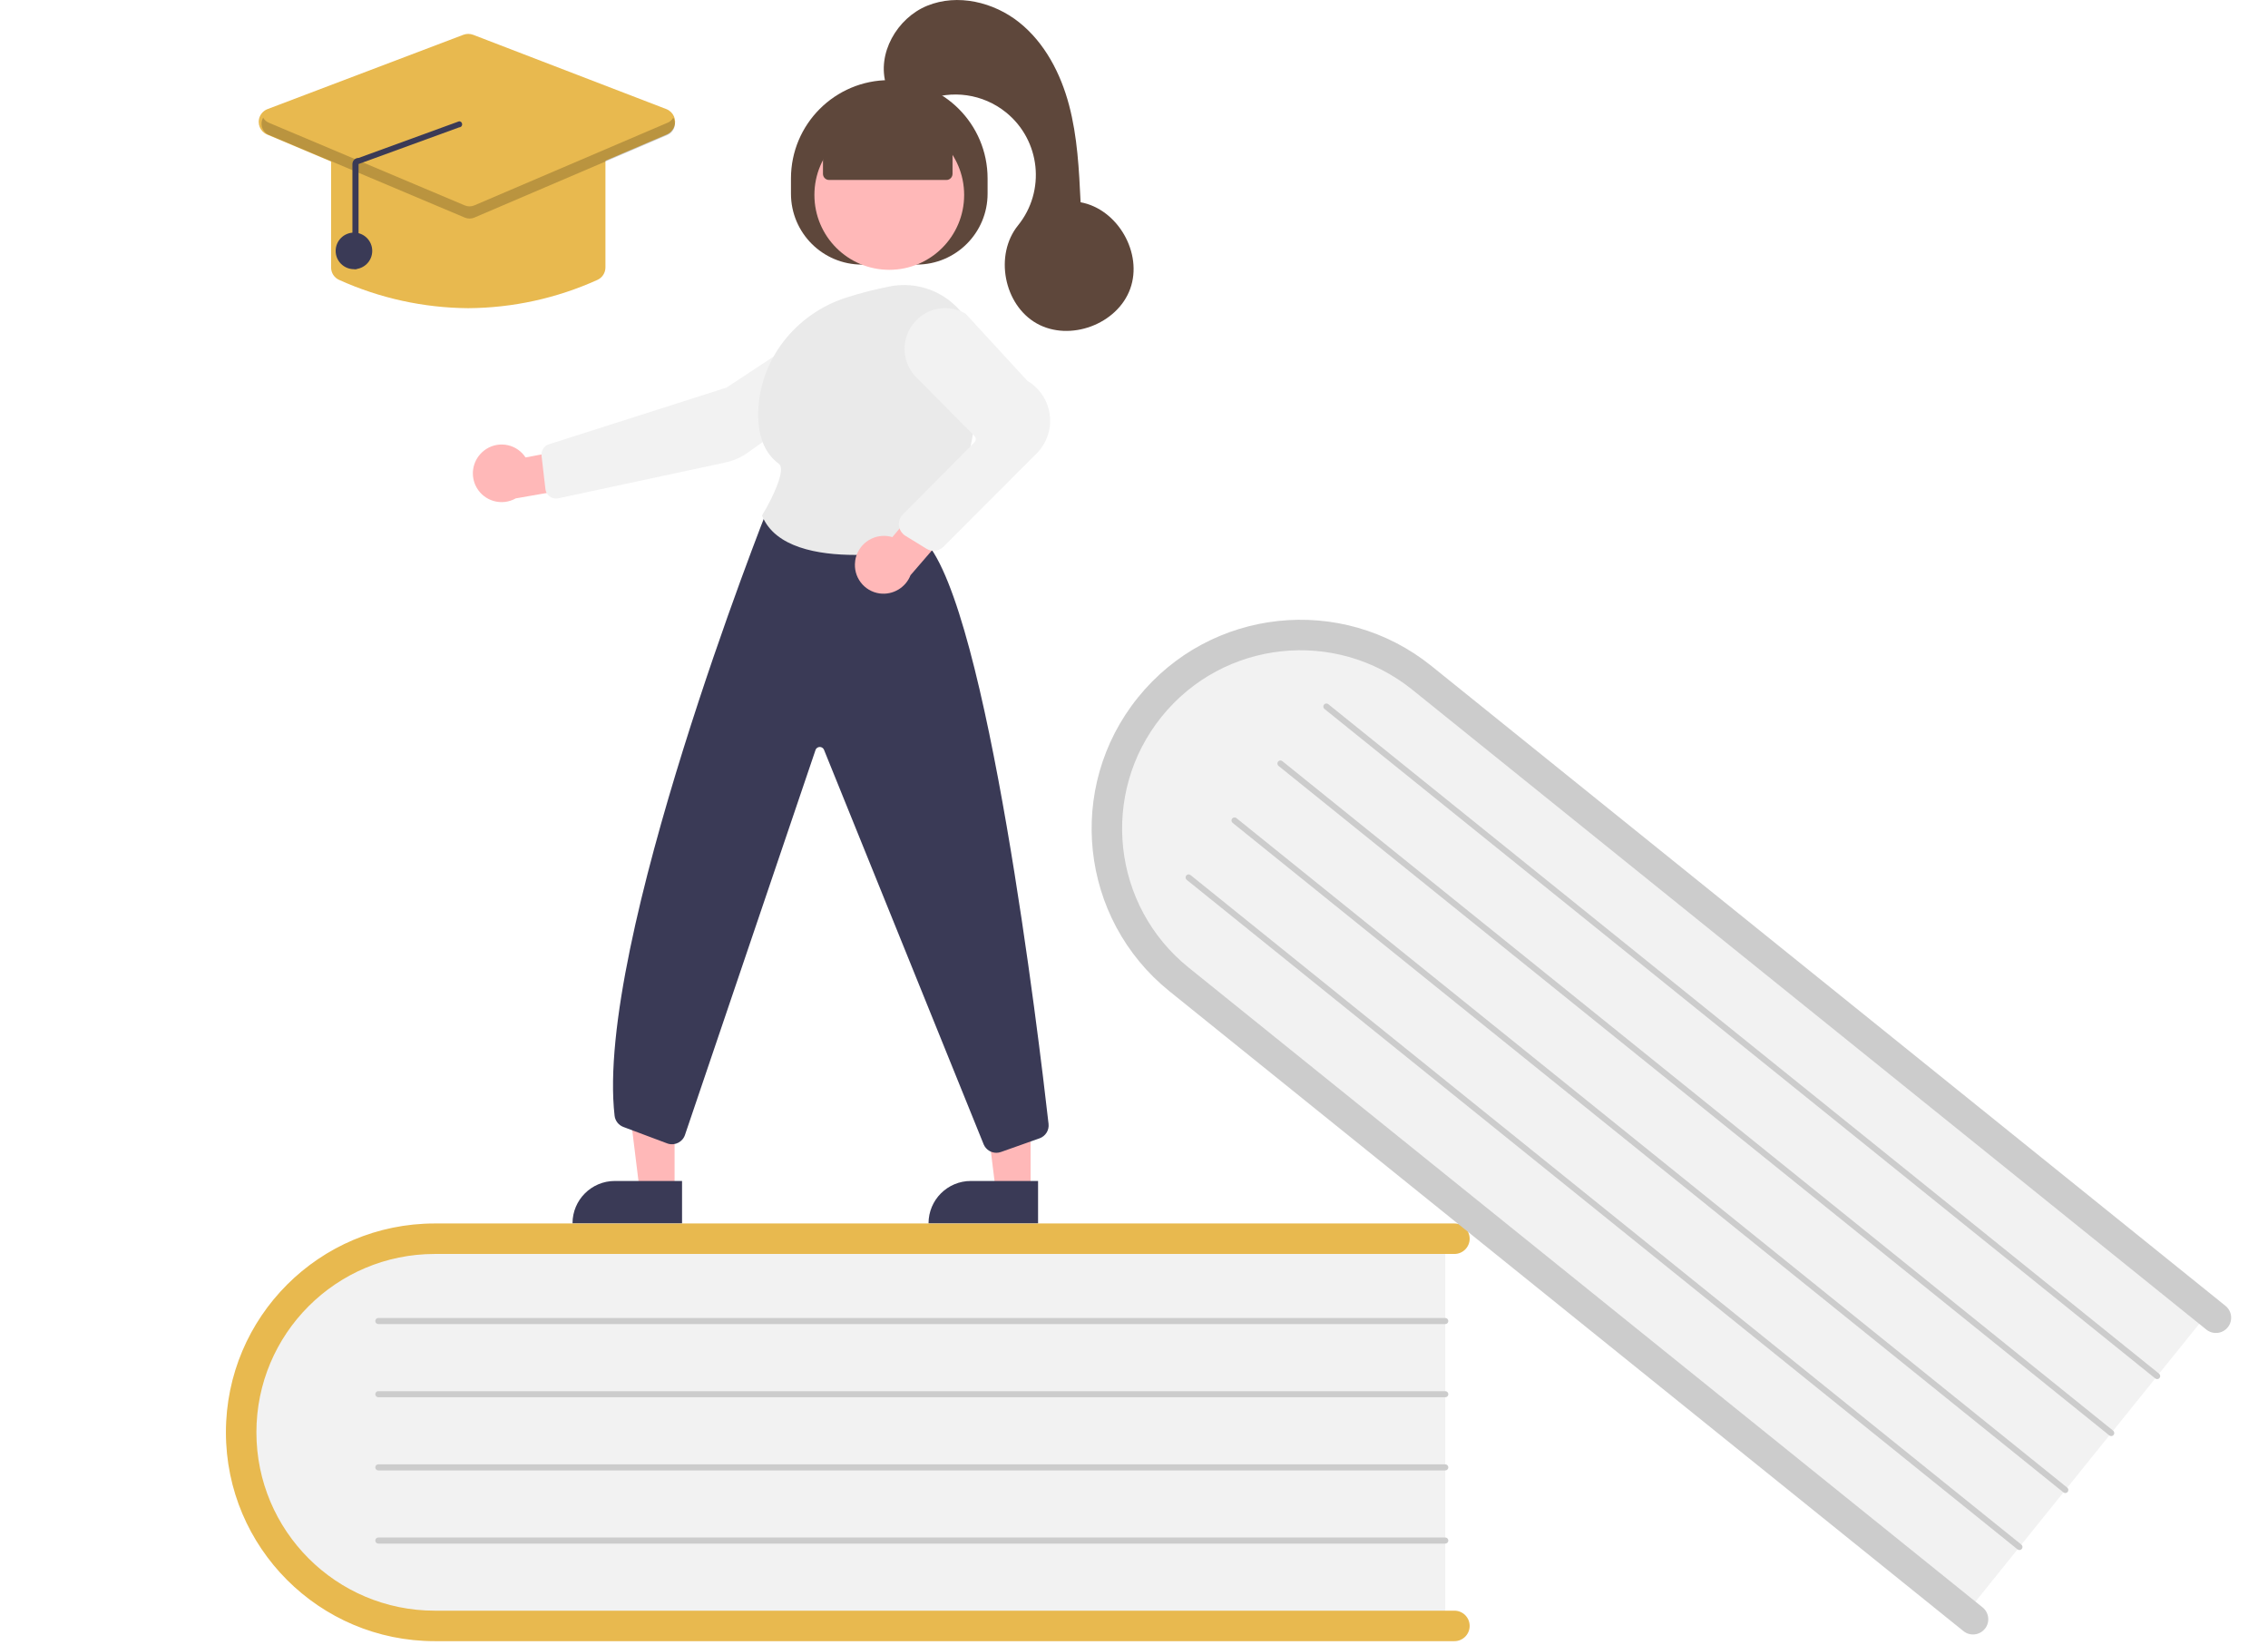
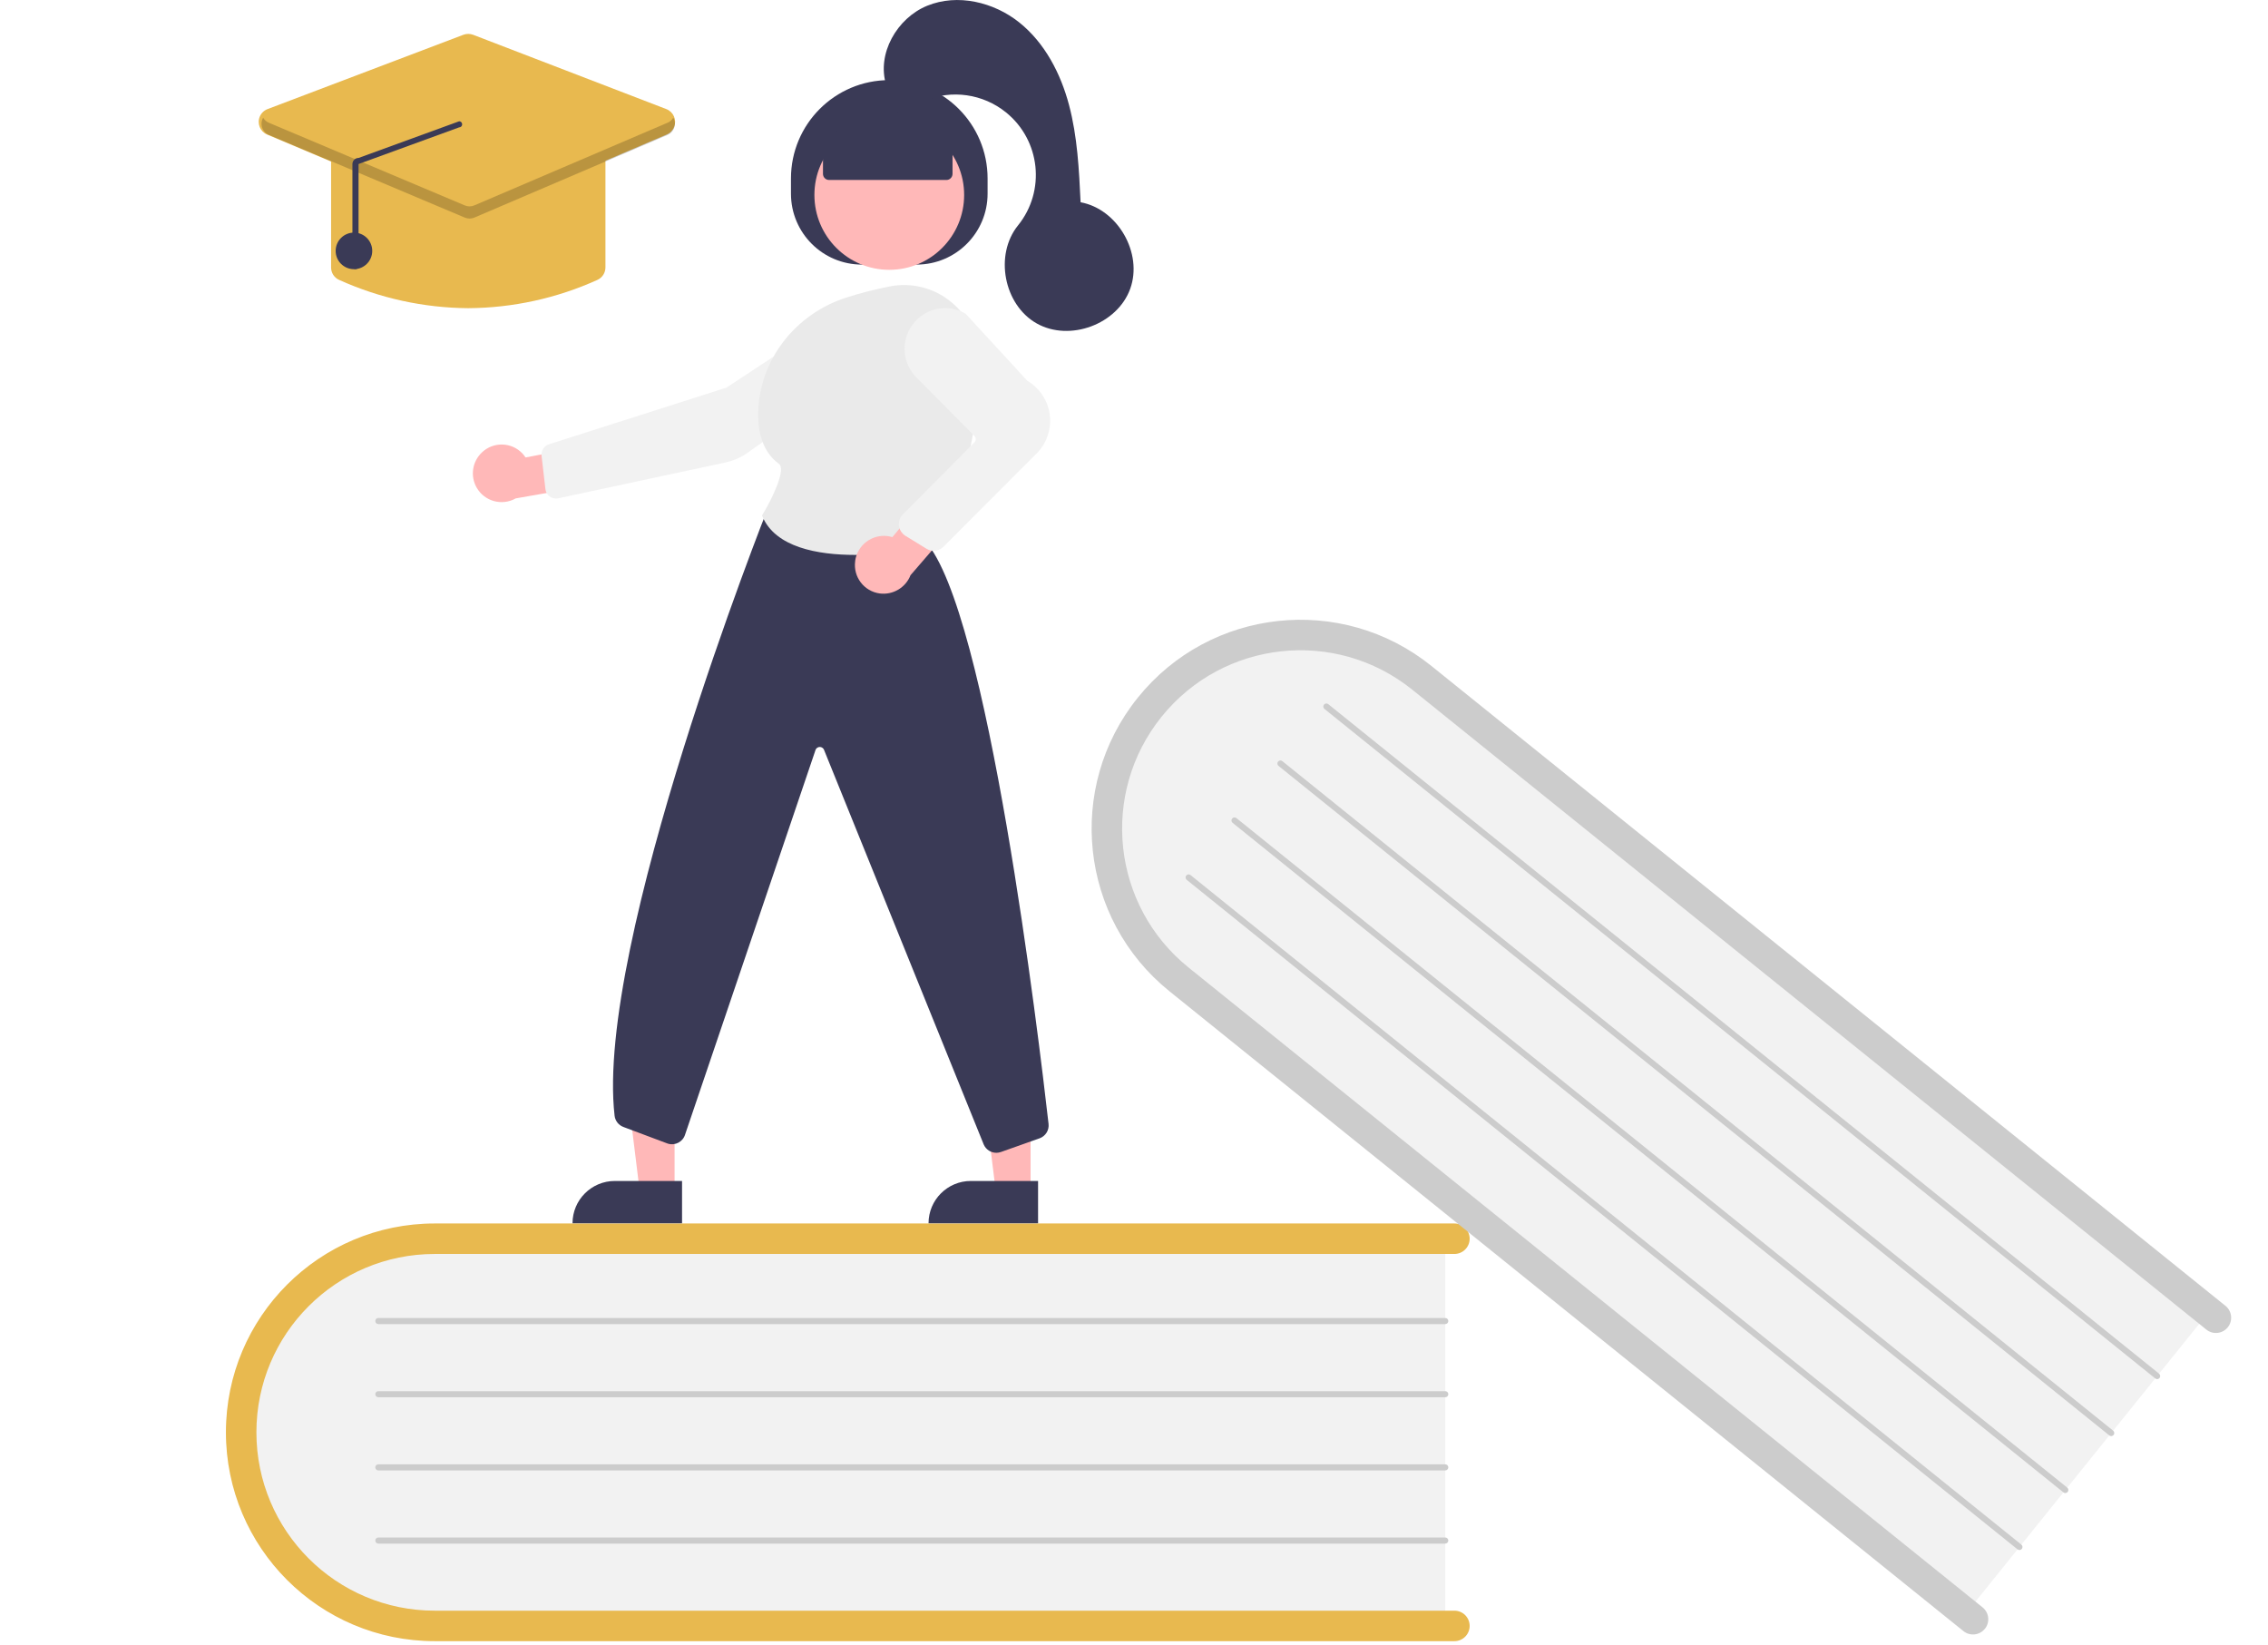
<svg xmlns="http://www.w3.org/2000/svg" id="Camada_1" version="1.1" viewBox="0 0 744 539.29">
  <defs>
    <style>
      .st0 {
        isolation: isolate;
        opacity: .2;
      }

      .st1 {
        fill: #eaeaea;
      }

      .st2 {
        fill: #ccc;
      }

      .st3 {
        fill: #e8b94f;
      }

      .st4 {
        fill: #ffb8b8;
      }

      .st5 {
-         fill: #5e473b;
+         fill: #f2f2f2;
      }

      .st6 {
-         fill: #f2f2f2;
-       }
- 
-       .st7 {
        fill: #3a3a56;
      }
    </style>
  </defs>
-   <path class="st6" d="M474.11,404.29v130H148.42c-37.11,0-67.3-29.16-67.3-65s30.19-65,67.3-65h325.7-.01Z" />
+   <path class="st5" d="M474.11,404.29v130H148.42c-37.11,0-67.3-29.16-67.3-65s30.19-65,67.3-65h325.7-.01Z" />
  <path class="st3" d="M482.11,533.29c0,2.76-2.24,5-5,5H142.61c-37.83,0-68.5-30.67-68.5-68.5s30.67-68.5,68.5-68.5h334.5c2.76,0,5,2.24,5,5s-2.24,5-5,5H142.61c-32.31,0-58.5,26.19-58.5,58.5s26.19,58.5,58.5,58.5h334.5c2.76,0,5,2.24,5,5Z" />
  <path class="st2" d="M474.11,434.29H124.11c-.55,0-1-.45-1-1s.45-1,1-1h350c.55,0,1,.45,1,1s-.45,1-1,1Z" />
  <path class="st2" d="M474.11,458.29H124.11c-.55,0-1-.45-1-1s.45-1,1-1h350c.55,0,1,.45,1,1s-.45,1-1,1Z" />
  <path class="st2" d="M474.11,482.29H124.11c-.55,0-1-.45-1-1s.45-1,1-1h350c.55,0,1,.45,1,1s-.45,1-1,1Z" />
  <path class="st2" d="M474.11,506.29H124.11c-.55,0-1-.45-1-1s.45-1,1-1h350c.55,0,1,.45,1,1s-.45,1-1,1Z" />
-   <path class="st6" d="M725.83,428.76l-81.56,101.23-253.62-204.35c-28.9-23.28-34.11-64.93-11.62-92.84s64.29-31.67,93.19-8.39l253.62,204.35h-.01Z" />
+   <path class="st5" d="M725.83,428.76l-81.56,101.23-253.62-204.35c-28.9-23.28-34.11-64.93-11.62-92.84s64.29-31.67,93.19-8.39l253.62,204.35h-.01Z" />
  <path class="st2" d="M651.12,534.23c-1.73,2.15-4.88,2.49-7.03.76l-260.47-209.87c-29.46-23.74-34.09-66.86-10.35-96.32,23.74-29.45,66.85-34.09,96.31-10.36l260.47,209.87c2.15,1.73,2.49,4.88.76,7.03s-4.88,2.49-7.03.76h0l-260.47-209.87c-25.16-20.27-61.99-16.31-82.26,8.85-20.27,25.16-16.31,61.99,8.85,82.26l260.47,209.87c2.15,1.73,2.49,4.88.76,7.03h0Z" />
  <path class="st2" d="M707.01,452.12l-272.54-219.6c-.43-.35-.5-.98-.15-1.41.35-.43.98-.5,1.41-.15h0l272.54,219.6c.43.35.5.98.15,1.41s-.98.5-1.41.15h0Z" />
  <path class="st2" d="M691.95,470.81l-272.54-219.6c-.43-.35-.5-.98-.15-1.41.35-.43.97-.5,1.4-.15l272.54,219.6c.43.35.5.98.15,1.41s-.98.5-1.41.15h0Z" />
  <path class="st2" d="M676.89,489.49l-272.54-219.6c-.43-.35-.5-.98-.15-1.41s.97-.5,1.4-.15l272.54,219.6c.43.35.5.98.15,1.41s-.98.5-1.41.15h0Z" />
  <path class="st2" d="M661.83,508.18l-272.54-219.6c-.43-.35-.5-.98-.15-1.41s.98-.5,1.41-.15h0l272.54,219.6c.43.35.5.98.15,1.41s-.98.5-1.41.15h0Z" />
  <polygon class="st4" points="338.08 390.62 326.65 390.62 321.21 346.52 338.08 346.53 338.08 390.62" />
-   <path class="st7" d="M318.48,387.35h22.05v13.88h-35.93c0-7.67,6.22-13.88,13.88-13.88h0Z" />
+   <path class="st6" d="M318.48,387.35h22.05v13.88h-35.93c0-7.67,6.22-13.88,13.88-13.88h0Z" />
  <polygon class="st4" points="221.29 390.62 209.85 390.62 204.42 346.52 221.29 346.53 221.29 390.62" />
-   <path class="st7" d="M201.69,387.35h22.05v13.88h-35.93c0-7.67,6.22-13.88,13.88-13.88h0Z" />
-   <path class="st5" d="M259.47,63.53v-5c0-17.81,14.44-32.25,32.25-32.25h0c17.81,0,32.25,14.44,32.25,32.25h0v5c0,12.84-10.41,23.25-23.25,23.25h-18c-12.84,0-23.25-10.41-23.25-23.25h0Z" />
+   <path class="st6" d="M201.69,387.35h22.05v13.88h-35.93c0-7.67,6.22-13.88,13.88-13.88h0Z" />
+   <path class="st6" d="M259.47,63.53v-5c0-17.81,14.44-32.25,32.25-32.25h0c17.81,0,32.25,14.44,32.25,32.25h0v5c0,12.84-10.41,23.25-23.25,23.25h-18c-12.84,0-23.25-10.41-23.25-23.25h0Z" />
  <circle class="st4" cx="291.72" cy="63.94" r="24.56" />
  <path class="st4" d="M406.49,196.12" />
  <path class="st4" d="M158.12,148.36c3.77-3.56,9.7-3.39,13.26.38.38.4.72.84,1.02,1.3l21.05-3.98,5.54,12.2-29.81,5.21c-4.53,2.56-10.28.96-12.84-3.57-2.14-3.79-1.41-8.56,1.78-11.53h0Z" />
-   <path class="st6" d="M272.57,103.97l.28.42-34.53,22.74-58.26,18.6c-1.59.51-2.6,2.08-2.41,3.74l1.27,10.95c.22,1.92,1.96,3.3,3.88,3.07.11,0,.22-.03.33-.05l54.83-11.75c2.65-.57,5.16-1.67,7.37-3.25l38.79-27.6c2.86-2.05,4.44-5.44,4.16-8.95-.45-5.49-5.27-9.57-10.76-9.12-1.67.14-3.27.69-4.67,1.61l-.28-.42h0Z" />
-   <path class="st7" d="M326.85,378.11c-1.79,0-3.42-1.06-4.14-2.7l-52.41-129.5c-.33-.76-1.21-1.11-1.97-.78-.4.17-.71.52-.83.93l-42.76,126.07c-.73,2.38-3.25,3.71-5.63,2.98-.09-.03-.17-.06-.26-.09l-14.34-5.38c-1.59-.59-2.71-2.02-2.9-3.7-6.45-56.19,49.8-198.03,50.37-199.46l.16-.39,51.28,11.34.11.12c20.46,22.32,37.27,163.08,40.44,191.07.24,2.08-.99,4.05-2.97,4.75l-12.66,4.48c-.48.17-.98.26-1.49.26Z" />
+   <path class="st5" d="M272.57,103.97l.28.42-34.53,22.74-58.26,18.6c-1.59.51-2.6,2.08-2.41,3.74l1.27,10.95c.22,1.92,1.96,3.3,3.88,3.07.11,0,.22-.03.33-.05l54.83-11.75c2.65-.57,5.16-1.67,7.37-3.25l38.79-27.6c2.86-2.05,4.44-5.44,4.16-8.95-.45-5.49-5.27-9.57-10.76-9.12-1.67.14-3.27.69-4.67,1.61l-.28-.42h0Z" />
+   <path class="st6" d="M326.85,378.11c-1.79,0-3.42-1.06-4.14-2.7l-52.41-129.5c-.33-.76-1.21-1.11-1.97-.78-.4.17-.71.52-.83.93l-42.76,126.07c-.73,2.38-3.25,3.71-5.63,2.98-.09-.03-.17-.06-.26-.09l-14.34-5.38c-1.59-.59-2.71-2.02-2.9-3.7-6.45-56.19,49.8-198.03,50.37-199.46l.16-.39,51.28,11.34.11.12c20.46,22.32,37.27,163.08,40.44,191.07.24,2.08-.99,4.05-2.97,4.75l-12.66,4.48c-.48.17-.98.26-1.49.26Z" />
  <path class="st1" d="M280.61,182.01c-12.42,0-26.27-2.48-30.54-12.7l-.1-.23.13-.22c3.37-5.52,7.81-14.94,5.42-16.71-4.71-3.48-6.99-9.21-6.79-17.03.44-16.97,12-32.03,28.77-37.48h0c4.68-1.5,9.44-2.72,14.26-3.67,7.12-1.44,14.5.39,20.13,4.97,5.7,4.61,9.04,11.54,9.1,18.87.18,18.13-2.62,43.38-16.91,60.72-.67.8-1.6,1.35-2.63,1.53-6.88,1.24-13.85,1.9-20.84,1.95h0Z" />
-   <path class="st4" d="M280.52,184c.72-5.19,5.49-8.83,10.69-8.16.51.07,1.01.19,1.51.34l13.9-16.56,12.02,5.94-19.95,23.1c-1.59,4.08-5.76,6.55-10.1,5.99-5.14-.69-8.75-5.42-8.06-10.56,0-.03.01-.06.02-.09h-.02Z" />
-   <path class="st5" d="M269.97,57.03v-12.19l21.76-9.5,20.74,9.5v12.19c0,1.1-.9,2-2,2h-38.5c-1.1,0-2-.9-2-2Z" />
-   <path class="st5" d="M290.72,27.9c-3.2-10.24,3.52-21.97,13.45-26.02s21.81-1.22,30.19,5.48c8.38,6.7,13.58,16.72,16.33,27.09s3.28,21.18,3.79,31.89c12.2,2.24,20.5,16.71,16.28,28.38s-19.87,17.46-30.68,11.36-13.93-22.48-6.14-32.13c9.16-11.33,7.39-27.93-3.93-37.09-7.54-6.09-17.81-7.56-26.75-3.82-6.01,2.51-13.56-4.02-12.54-5.13h0Z" />
+   <path class="st4" d="M280.52,184c.72-5.19,5.49-8.83,10.69-8.16.51.07,1.01.19,1.51.34l13.9-16.56,12.02,5.94-19.95,23.1c-1.59,4.08-5.76,6.55-10.1,5.99-5.14-.69-8.75-5.42-8.06-10.56,0-.03.01-.06.02-.09h-.03Z" />
+   <path class="st6" d="M269.97,57.03v-12.19l21.76-9.5,20.74,9.5v12.19c0,1.1-.9,2-2,2h-38.5c-1.1,0-2-.9-2-2Z" />
+   <path class="st6" d="M290.72,27.9c-3.2-10.24,3.52-21.97,13.45-26.02s21.81-1.22,30.19,5.48c8.38,6.7,13.58,16.72,16.33,27.09s3.28,21.18,3.79,31.89c12.2,2.24,20.5,16.71,16.28,28.38s-19.87,17.46-30.68,11.36-13.93-22.48-6.14-32.13c9.16-11.33,7.39-27.93-3.93-37.09-7.54-6.09-17.81-7.56-26.75-3.82-6.01,2.51-13.56-4.02-12.54-5.13h0Z" />
  <path class="st3" d="M153.61,101.08c-14.61-.1-29.04-3.26-42.35-9.27-1.62-.72-2.66-2.33-2.65-4.1v-36.42c0-2.48,2.02-4.5,4.5-4.5h81c2.48,0,4.5,2.02,4.5,4.5v36.42c0,1.77-1.03,3.38-2.65,4.1h0c-13.31,6.02-27.74,9.18-42.35,9.27h0Z" />
  <path class="st3" d="M153.6,71.58c-.6,0-1.2-.12-1.75-.35l-64.23-27.1c-2.29-.97-3.36-3.61-2.4-5.89.48-1.13,1.4-2.02,2.55-2.46l64.23-24.37c1.03-.39,2.18-.39,3.21,0l63.37,24.37c2.32.89,3.48,3.5,2.58,5.82-.44,1.13-1.31,2.04-2.43,2.52l-63.37,27.1c-.56.24-1.16.36-1.77.36h0Z" />
-   <circle class="st7" cx="116.11" cy="82.29" r="6" />
-   <path class="st0" d="M218.96,40.27l-63.37,27.1c-1,.43-2.13.43-3.13,0l-64.23-27.1c-.81-.33-1.48-.92-1.91-1.68-1.1,1.91-.45,4.36,1.47,5.46.14.08.29.16.45.22l64.23,27.1c1,.42,2.13.42,3.13,0l63.37-27.1c2.03-.87,2.97-3.21,2.11-5.24-.06-.15-.13-.29-.21-.43-.43.75-1.1,1.34-1.89,1.67h-.02Z" />
-   <path class="st7" d="M116.62,88.26c.55,0,1-.45,1-1v-33.46l32.98-12.02c.55,0,1.01-.43,1.01-.99s-.43-1.01-.99-1.01l-32.98,12.02c-.54,0-1.05.2-1.43.58-.38.37-.6.89-.6,1.42v33.46c0,.55.45,1,1,1h.01Z" />
-   <path class="st6" d="M306.89,180.62c-1.03.14-2.07-.08-2.96-.63l-6.93-4.26c-2.11-1.3-2.78-4.08-1.48-6.19.18-.3.4-.57.65-.81l23.49-23.63c.58-.58.58-1.53,0-2.11l-19.06-19.21c-4.56-4.59-5.16-11.81-1.4-17.08h0c3.96-5.64,11.59-7.29,17.54-3.81l.11.1,20.15,21.9c7.23,4.25,9.66,13.56,5.41,20.79-.7,1.18-1.55,2.27-2.53,3.23l-30.45,30.48c-.7.67-1.58,1.1-2.54,1.23h0Z" />
+   <circle class="st6" cx="116.11" cy="82.29" r="6" />
+   <path class="st0" d="M218.96,40.27l-63.37,27.1c-1,.43-2.13.43-3.13,0l-64.23-27.1c-.81-.33-1.48-.92-1.91-1.68-1.1,1.91-.45,4.36,1.47,5.46.14.08.29.16.45.22l64.23,27.1c1,.42,2.13.42,3.13,0l63.37-27.1c2.03-.87,2.97-3.21,2.11-5.24-.06-.15-.13-.29-.21-.43-.43.75-1.1,1.34-1.89,1.67h-.02,0Z" />
+   <path class="st6" d="M116.62,88.26c.55,0,1-.45,1-1v-33.46l32.98-12.02c.55,0,1.01-.43,1.01-.99s-.43-1.01-.99-1.01l-32.98,12.02c-.54,0-1.05.2-1.43.58-.38.37-.6.89-.6,1.42v33.46c0,.55.45,1,1,1h.01Z" />
+   <path class="st5" d="M306.89,180.62c-1.03.14-2.07-.08-2.96-.63l-6.93-4.26c-2.11-1.3-2.78-4.08-1.48-6.19.18-.3.4-.57.65-.81l23.49-23.63c.58-.58.58-1.53,0-2.11l-19.06-19.21c-4.56-4.59-5.16-11.81-1.4-17.08h0c3.96-5.64,11.59-7.29,17.54-3.81l.11.1,20.15,21.9c7.23,4.25,9.66,13.56,5.41,20.79-.7,1.18-1.55,2.27-2.53,3.23l-30.45,30.48c-.7.67-1.58,1.1-2.54,1.23h0Z" />
</svg>
